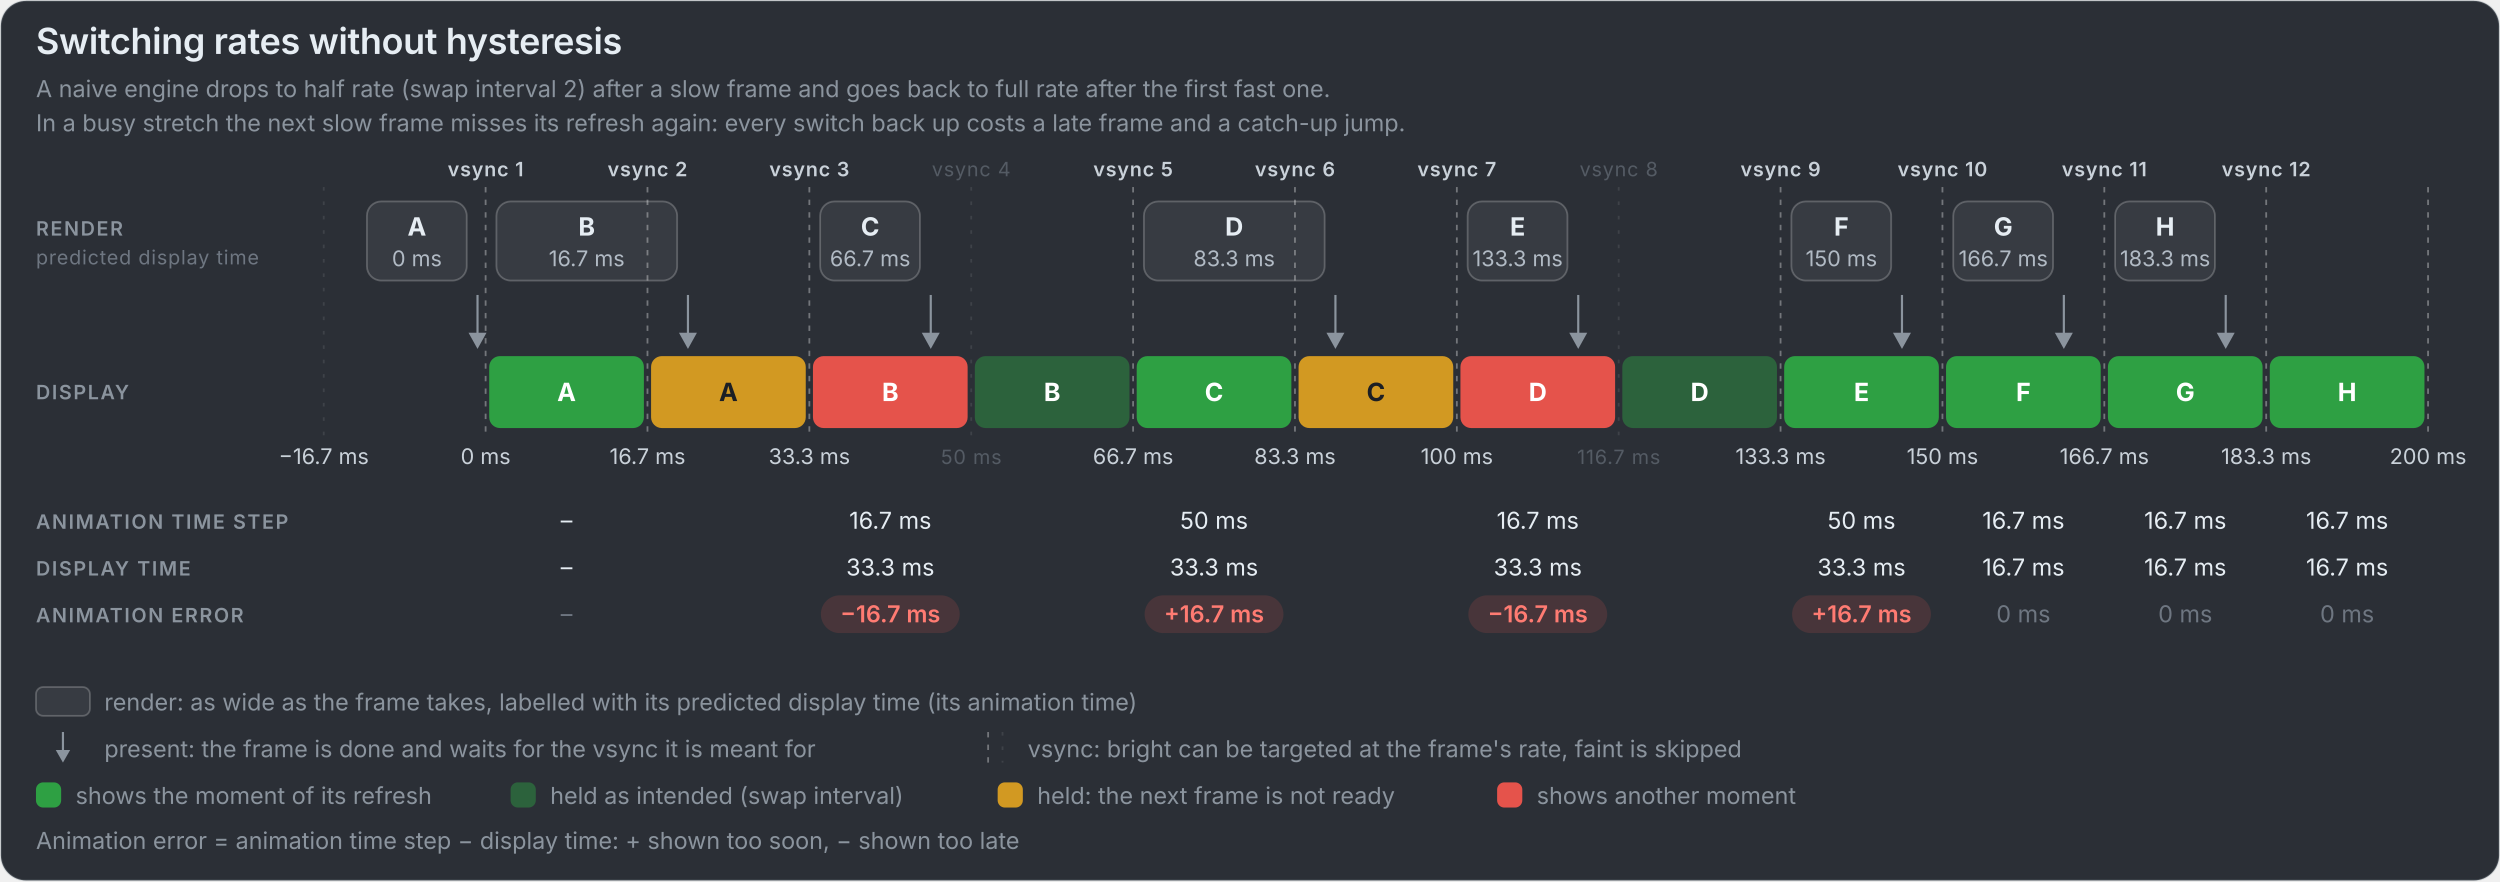
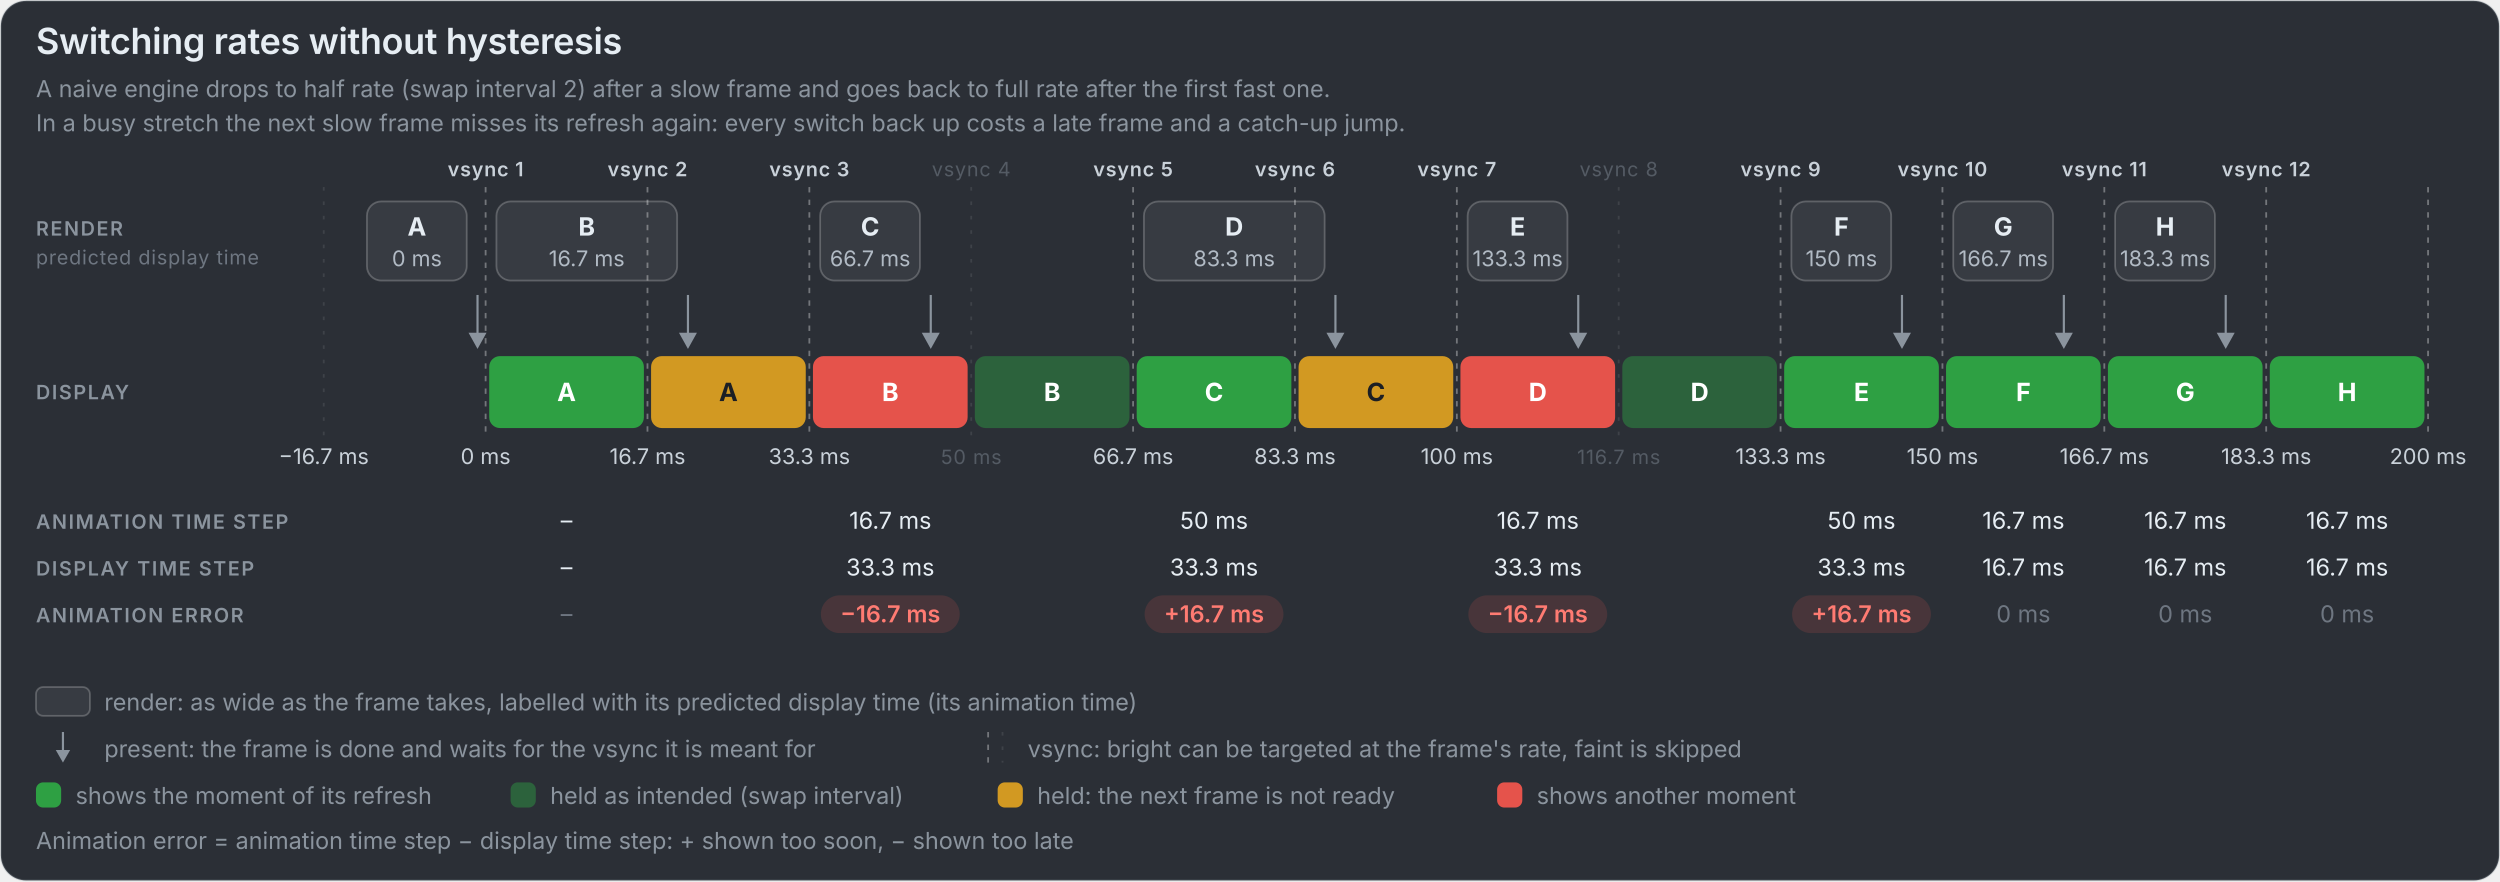
<svg xmlns="http://www.w3.org/2000/svg" width="1390" height="490" viewBox="0 0 1390 490" role="img" aria-label="Switching rates without hysteresis">
  <style>
  text { font-family: "Segoe UI Variable Text", "Segoe UI", Inter, system-ui, -apple-system, "Helvetica Neue", Arial, sans-serif;
         font-size: 13px; fill: #e6edf3; font-variant-numeric: tabular-nums; }
  .card { fill: #1f242b; fill-opacity: 0.94; stroke: #8b949e; stroke-opacity: 0.25; stroke-width: 1; }
  .title { font-size: 20px; font-weight: 600; letter-spacing: -0.01em; }
  .sub { fill: #8b949e; }
  .label { font-size: 11px; font-weight: 600; letter-spacing: 0.08em; fill: #8b949e; }
  .vsync-n { font-size: 11px; fill: #6e7681; letter-spacing: 0.04em; }
  .axis { font-size: 12px; fill: #c9d1d9; }
  .vsync { stroke: #ffffff; stroke-opacity: 0.34; stroke-width: 1; stroke-dasharray: 3 4; }
  .vsync-skip { stroke: #ffffff; stroke-opacity: 0.09; stroke-width: 1; stroke-dasharray: 2 6; }
  .vsync-target { font-size: 11px; font-weight: 600; fill: #c9d1d9; letter-spacing: 0.04em; }
  .vsync-n-skip { font-size: 11px; fill: #545b64; letter-spacing: 0.04em; }
  .box { fill: #ffffff; fill-opacity: 0.06; stroke: #ffffff; stroke-opacity: 0.22; stroke-width: 1; }
  .frame { font-size: 14px; font-weight: 700; }
  .box-time { fill: #b1bac4; font-size: 12px; }
  .arrow { stroke: #8b949e; stroke-width: 1.2; }
  .arrowhead { fill: #8b949e; }
  .ok { fill: #2ea043; }
  .hold { fill: #2ea043; fill-opacity: 0.45; }
  .again { fill: #d29922; }
  .off { fill: #e5534b; }
  .cell-text { font-size: 14px; font-weight: 700; fill: #ffffff; }
  .dark-text { fill: #1c1f24; }
  .zero { fill: #6e7681; }
  .err { fill: #ff7b72; font-weight: 600; }
  .err-pill { fill: #e5534b; fill-opacity: 0.16; }
  .neutral { fill: #3d444d; }
  .lane { font-size: 15px; font-weight: 600; }
  .same { fill: #7ee787; font-weight: 600; }
</style>
  <rect class="card" x="0.5" y="0.5" width="1389" height="489" rx="14" />
  <text x="20.0" y="30.0" text-anchor="start" class="title">Switching rates without hysteresis</text>
  <text x="20.0" y="54.0" text-anchor="start" class="sub">A naive engine drops to half rate (swap interval 2) after a slow frame and goes back to full rate after the first fast one.</text>
  <text x="20.0" y="73.0" text-anchor="start" class="sub">In a busy stretch the next slow frame misses its refresh again: every switch back up costs a late frame and a catch-up jump.</text>
  <line class="vsync-skip" x1="180.0" y1="104" x2="180.0" y2="243" />
  <text x="180.0" y="258.0" text-anchor="middle" class="axis">−16.7 ms</text>
  <line class="vsync" x1="270.0" y1="104" x2="270.0" y2="243" />
  <text x="270.0" y="258.0" text-anchor="middle" class="axis">0 ms</text>
  <text x="270.0" y="98.0" text-anchor="middle" class="vsync-target">vsync 1</text>
  <line class="vsync" x1="360.0" y1="104" x2="360.0" y2="243" />
  <text x="360.0" y="258.0" text-anchor="middle" class="axis">16.7 ms</text>
  <text x="360.0" y="98.0" text-anchor="middle" class="vsync-target">vsync 2</text>
  <line class="vsync" x1="450.0" y1="104" x2="450.0" y2="243" />
  <text x="450.0" y="258.0" text-anchor="middle" class="axis">33.3 ms</text>
  <text x="450.0" y="98.0" text-anchor="middle" class="vsync-target">vsync 3</text>
  <line class="vsync-skip" x1="540.0" y1="104" x2="540.0" y2="243" />
  <text x="540.0" y="258.0" text-anchor="middle" class="vsync-n-skip">50 ms</text>
  <text x="540.0" y="98.0" text-anchor="middle" class="vsync-n-skip">vsync 4</text>
  <line class="vsync" x1="630.0" y1="104" x2="630.0" y2="243" />
  <text x="630.0" y="258.0" text-anchor="middle" class="axis">66.7 ms</text>
  <text x="630.0" y="98.0" text-anchor="middle" class="vsync-target">vsync 5</text>
  <line class="vsync" x1="720.0" y1="104" x2="720.0" y2="243" />
  <text x="720.0" y="258.0" text-anchor="middle" class="axis">83.3 ms</text>
  <text x="720.0" y="98.0" text-anchor="middle" class="vsync-target">vsync 6</text>
  <line class="vsync" x1="810.0" y1="104" x2="810.0" y2="243" />
  <text x="810.0" y="258.0" text-anchor="middle" class="axis">100 ms</text>
  <text x="810.0" y="98.0" text-anchor="middle" class="vsync-target">vsync 7</text>
  <line class="vsync-skip" x1="900.0" y1="104" x2="900.0" y2="243" />
  <text x="900.0" y="258.0" text-anchor="middle" class="vsync-n-skip">116.7 ms</text>
  <text x="900.0" y="98.0" text-anchor="middle" class="vsync-n-skip">vsync 8</text>
  <line class="vsync" x1="990.0" y1="104" x2="990.0" y2="243" />
  <text x="990.0" y="258.0" text-anchor="middle" class="axis">133.3 ms</text>
  <text x="990.0" y="98.0" text-anchor="middle" class="vsync-target">vsync 9</text>
  <line class="vsync" x1="1080.0" y1="104" x2="1080.0" y2="243" />
  <text x="1080.0" y="258.0" text-anchor="middle" class="axis">150 ms</text>
  <text x="1080.0" y="98.0" text-anchor="middle" class="vsync-target">vsync 10</text>
  <line class="vsync" x1="1170.0" y1="104" x2="1170.0" y2="243" />
  <text x="1170.0" y="258.0" text-anchor="middle" class="axis">166.7 ms</text>
  <text x="1170.0" y="98.0" text-anchor="middle" class="vsync-target">vsync 11</text>
  <line class="vsync" x1="1260.0" y1="104" x2="1260.0" y2="243" />
  <text x="1260.0" y="258.0" text-anchor="middle" class="axis">183.3 ms</text>
  <text x="1260.0" y="98.0" text-anchor="middle" class="vsync-target">vsync 12</text>
  <line class="vsync" x1="1350.0" y1="104" x2="1350.0" y2="243" />
  <text x="1350.0" y="258.0" text-anchor="middle" class="axis">200 ms</text>
  <text x="20.0" y="131.0" text-anchor="start" class="label">RENDER</text>
  <text x="20.0" y="147.0" text-anchor="start" class="vsync-n">predicted display time</text>
  <text x="20.0" y="222.0" text-anchor="start" class="label">DISPLAY</text>
  <text x="20.0" y="294.0" text-anchor="start" class="label">ANIMATION TIME STEP</text>
-   <text x="20.0" y="320.0" text-anchor="start" class="label">DISPLAY TIME</text>
+   <text x="20.0" y="320.0" text-anchor="start" class="label">DISPLAY TIME STEP</text>
  <text x="20.0" y="346.0" text-anchor="start" class="label">ANIMATION ERROR</text>
  <rect class="box" x="204.0" y="112" width="55.5" height="44" rx="8" />
  <text x="231.8" y="131.0" text-anchor="middle" class="frame">A</text>
  <text x="231.8" y="148.0" text-anchor="middle" class="box-time">0 ms</text>
  <line class="arrow" x1="265.5" y1="164" x2="265.5" y2="186" />
  <path class="arrowhead" d="M260.5,185 L270.5,185 L265.5,194 z" />
  <rect class="box" x="276.0" y="112" width="100.5" height="44" rx="8" />
  <text x="326.2" y="131.0" text-anchor="middle" class="frame">B</text>
  <text x="326.2" y="148.0" text-anchor="middle" class="box-time">16.7 ms</text>
  <line class="arrow" x1="382.5" y1="164" x2="382.5" y2="186" />
  <path class="arrowhead" d="M377.5,185 L387.5,185 L382.5,194 z" />
  <rect class="box" x="456.0" y="112" width="55.5" height="44" rx="8" />
  <text x="483.8" y="131.0" text-anchor="middle" class="frame">C</text>
  <text x="483.8" y="148.0" text-anchor="middle" class="box-time">66.7 ms</text>
  <line class="arrow" x1="517.5" y1="164" x2="517.5" y2="186" />
  <path class="arrowhead" d="M512.5,185 L522.5,185 L517.5,194 z" />
  <rect class="box" x="636.0" y="112" width="100.5" height="44" rx="8" />
  <text x="686.2" y="131.0" text-anchor="middle" class="frame">D</text>
  <text x="686.2" y="148.0" text-anchor="middle" class="box-time">83.3 ms</text>
  <line class="arrow" x1="742.5" y1="164" x2="742.5" y2="186" />
  <path class="arrowhead" d="M737.5,185 L747.5,185 L742.5,194 z" />
  <rect class="box" x="816.0" y="112" width="55.5" height="44" rx="8" />
  <text x="843.8" y="131.0" text-anchor="middle" class="frame">E</text>
  <text x="843.8" y="148.0" text-anchor="middle" class="box-time">133.3 ms</text>
  <line class="arrow" x1="877.5" y1="164" x2="877.5" y2="186" />
  <path class="arrowhead" d="M872.5,185 L882.5,185 L877.5,194 z" />
  <rect class="box" x="996.0" y="112" width="55.5" height="44" rx="8" />
  <text x="1023.8" y="131.0" text-anchor="middle" class="frame">F</text>
  <text x="1023.8" y="148.0" text-anchor="middle" class="box-time">150 ms</text>
  <line class="arrow" x1="1057.5" y1="164" x2="1057.5" y2="186" />
  <path class="arrowhead" d="M1052.5,185 L1062.5,185 L1057.5,194 z" />
  <rect class="box" x="1086.0" y="112" width="55.5" height="44" rx="8" />
  <text x="1113.8" y="131.0" text-anchor="middle" class="frame">G</text>
  <text x="1113.8" y="148.0" text-anchor="middle" class="box-time">166.7 ms</text>
  <line class="arrow" x1="1147.5" y1="164" x2="1147.5" y2="186" />
  <path class="arrowhead" d="M1142.5,185 L1152.5,185 L1147.5,194 z" />
  <rect class="box" x="1176.0" y="112" width="55.5" height="44" rx="8" />
  <text x="1203.8" y="131.0" text-anchor="middle" class="frame">H</text>
  <text x="1203.8" y="148.0" text-anchor="middle" class="box-time">183.3 ms</text>
  <line class="arrow" x1="1237.5" y1="164" x2="1237.5" y2="186" />
  <path class="arrowhead" d="M1232.5,185 L1242.5,185 L1237.5,194 z" />
  <rect class="ok" x="272.0" y="198" width="86.0" height="40" rx="6" />
  <text x="315.0" y="223.0" text-anchor="middle" class="cell-text">A</text>
  <text x="315.0" y="294.0" text-anchor="middle">–</text>
  <text x="315.0" y="320.0" text-anchor="middle">–</text>
  <text x="315.0" y="346.0" text-anchor="middle" class="zero">–</text>
  <rect class="again" x="362.0" y="198" width="86.0" height="40" rx="6" />
  <text x="405.0" y="223.0" text-anchor="middle" class="cell-text dark-text">A</text>
  <rect class="off" x="452.0" y="198" width="86.0" height="40" rx="6" />
  <text x="495.0" y="223.0" text-anchor="middle" class="cell-text">B</text>
  <text x="495.0" y="294.0" text-anchor="middle">16.7 ms</text>
  <text x="495.0" y="320.0" text-anchor="middle">33.3 ms</text>
  <rect class="err-pill" x="456.4" y="331" width="77.2" height="21" rx="10.5" />
  <text x="495.0" y="346.0" text-anchor="middle" class="err">−16.7 ms</text>
  <rect class="hold" x="542.0" y="198" width="86.0" height="40" rx="6" />
  <text x="585.0" y="223.0" text-anchor="middle" class="cell-text">B</text>
  <rect class="ok" x="632.0" y="198" width="86.0" height="40" rx="6" />
  <text x="675.0" y="223.0" text-anchor="middle" class="cell-text">C</text>
  <text x="675.0" y="294.0" text-anchor="middle">50 ms</text>
  <text x="675.0" y="320.0" text-anchor="middle">33.3 ms</text>
  <rect class="err-pill" x="636.4" y="331" width="77.2" height="21" rx="10.5" />
  <text x="675.0" y="346.0" text-anchor="middle" class="err">+16.7 ms</text>
  <rect class="again" x="722.0" y="198" width="86.0" height="40" rx="6" />
  <text x="765.0" y="223.0" text-anchor="middle" class="cell-text dark-text">C</text>
  <rect class="off" x="812.0" y="198" width="86.0" height="40" rx="6" />
  <text x="855.0" y="223.0" text-anchor="middle" class="cell-text">D</text>
  <text x="855.0" y="294.0" text-anchor="middle">16.7 ms</text>
  <text x="855.0" y="320.0" text-anchor="middle">33.3 ms</text>
  <rect class="err-pill" x="816.4" y="331" width="77.2" height="21" rx="10.5" />
  <text x="855.0" y="346.0" text-anchor="middle" class="err">−16.7 ms</text>
  <rect class="hold" x="902.0" y="198" width="86.0" height="40" rx="6" />
  <text x="945.0" y="223.0" text-anchor="middle" class="cell-text">D</text>
  <rect class="ok" x="992.0" y="198" width="86.0" height="40" rx="6" />
  <text x="1035.0" y="223.0" text-anchor="middle" class="cell-text">E</text>
  <text x="1035.0" y="294.0" text-anchor="middle">50 ms</text>
  <text x="1035.0" y="320.0" text-anchor="middle">33.3 ms</text>
  <rect class="err-pill" x="996.4" y="331" width="77.2" height="21" rx="10.5" />
  <text x="1035.0" y="346.0" text-anchor="middle" class="err">+16.7 ms</text>
  <rect class="ok" x="1082.0" y="198" width="86.0" height="40" rx="6" />
  <text x="1125.0" y="223.0" text-anchor="middle" class="cell-text">F</text>
  <text x="1125.0" y="294.0" text-anchor="middle">16.7 ms</text>
  <text x="1125.0" y="320.0" text-anchor="middle">16.7 ms</text>
  <text x="1125.0" y="346.0" text-anchor="middle" class="zero">0 ms</text>
  <rect class="ok" x="1172.0" y="198" width="86.0" height="40" rx="6" />
  <text x="1215.0" y="223.0" text-anchor="middle" class="cell-text">G</text>
  <text x="1215.0" y="294.0" text-anchor="middle">16.7 ms</text>
  <text x="1215.0" y="320.0" text-anchor="middle">16.7 ms</text>
  <text x="1215.0" y="346.0" text-anchor="middle" class="zero">0 ms</text>
  <rect class="ok" x="1262.0" y="198" width="86.0" height="40" rx="6" />
  <text x="1305.0" y="223.0" text-anchor="middle" class="cell-text">H</text>
  <text x="1305.0" y="294.0" text-anchor="middle">16.7 ms</text>
  <text x="1305.0" y="320.0" text-anchor="middle">16.7 ms</text>
  <text x="1305.0" y="346.0" text-anchor="middle" class="zero">0 ms</text>
  <rect class="box" x="20" y="382" width="30" height="16" rx="4" />
  <text x="58.0" y="395.0" text-anchor="start" class="sub">render: as wide as the frame takes, labelled with its predicted display time (its animation time)</text>
  <line class="arrow" x1="35.0" y1="407" x2="35.0" y2="418" />
  <path class="arrowhead" d="M31.0,417 L39.0,417 L35.0,424 z" />
  <text x="58.0" y="421.0" text-anchor="start" class="sub">present: the frame is done and waits for the vsync it is meant for</text>
  <line class="vsync" x1="549.4" y1="407" x2="549.4" y2="424" />
  <line class="vsync-skip" x1="557.4" y1="407" x2="557.4" y2="424" />
  <text x="571.4" y="421.0" text-anchor="start" class="sub">vsync: bright can be targeted at the frame's rate, faint is skipped</text>
  <rect class="ok" x="20.0" y="435" width="14" height="14" rx="4" />
  <text x="42.0" y="447.0" text-anchor="start" class="sub">shows the moment of its refresh</text>
  <rect class="hold" x="283.9" y="435" width="14" height="14" rx="4" />
  <text x="305.9" y="447.0" text-anchor="start" class="sub">held as intended (swap interval)</text>
  <rect class="again" x="554.7" y="435" width="14" height="14" rx="4" />
  <text x="576.7" y="447.0" text-anchor="start" class="sub">held: the next frame is not ready</text>
  <rect class="off" x="832.4" y="435" width="14" height="14" rx="4" />
  <text x="854.4" y="447.0" text-anchor="start" class="sub">shows another moment</text>
-   <text x="20.0" y="472.0" text-anchor="start" class="sub">Animation error = animation time step − display time: + shown too soon, − shown too late</text>
+   <text x="20.0" y="472.0" text-anchor="start" class="sub">Animation error = animation time step − display time step: + shown too soon, − shown too late</text>
</svg>
